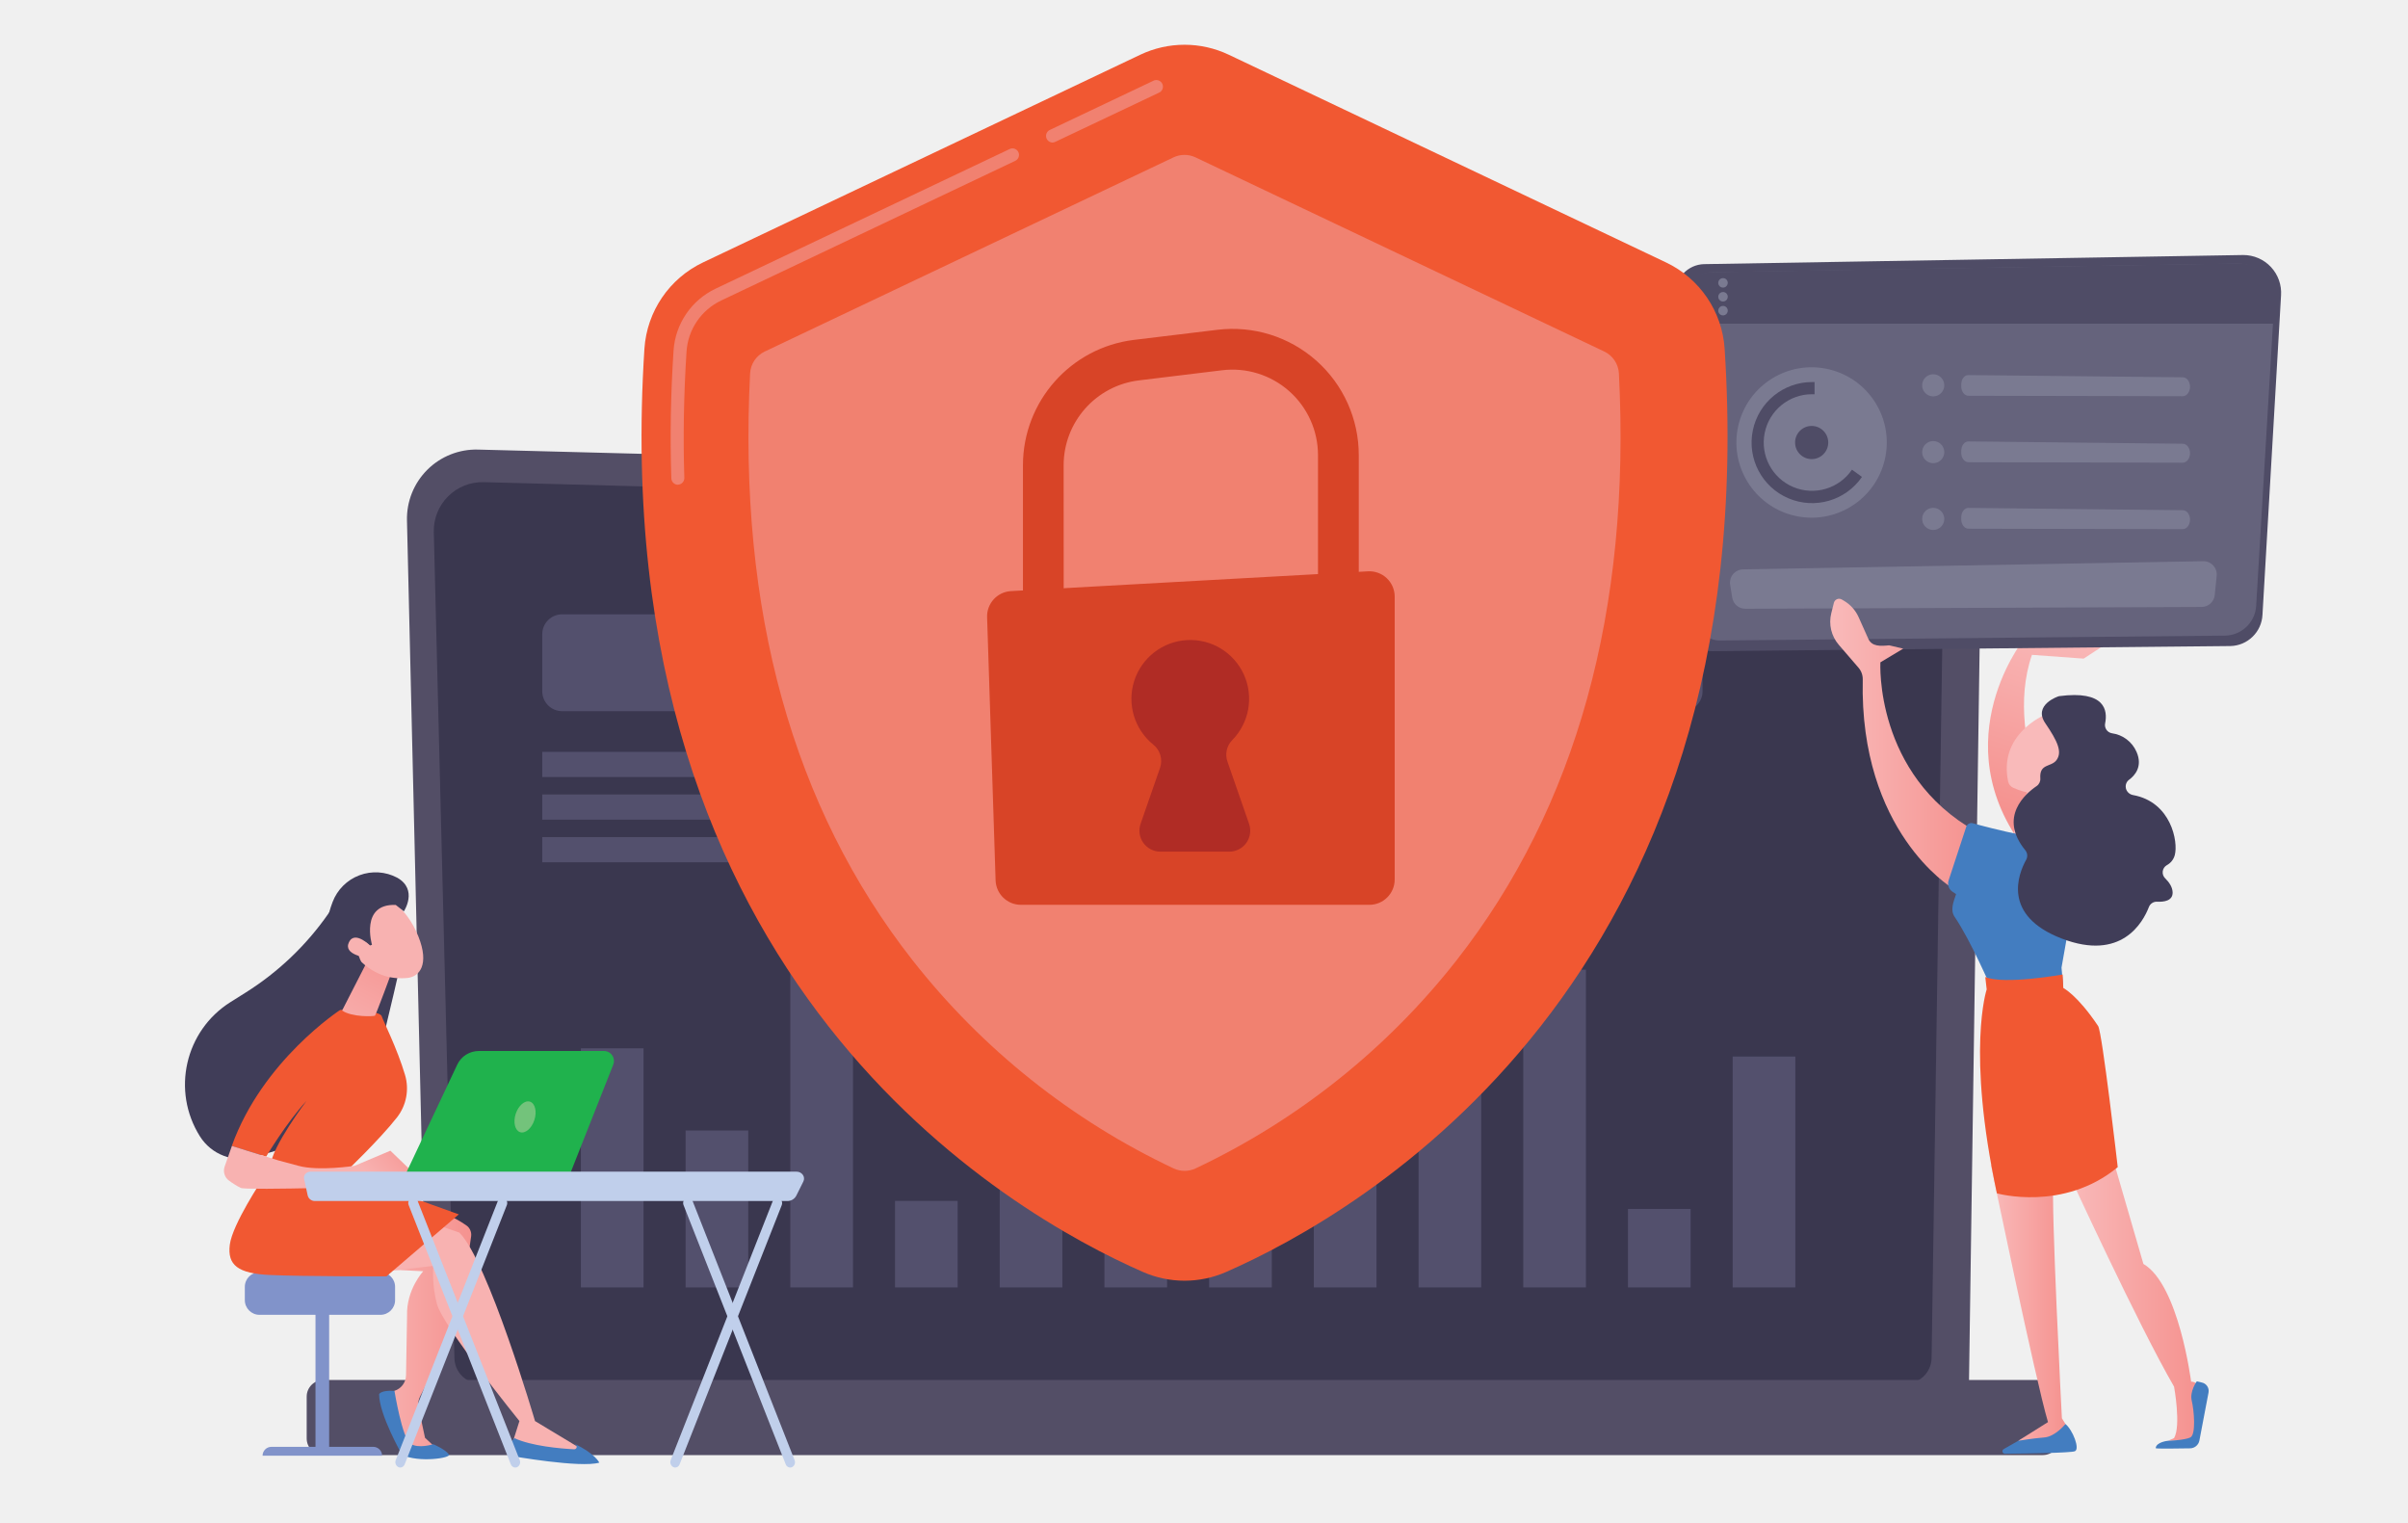
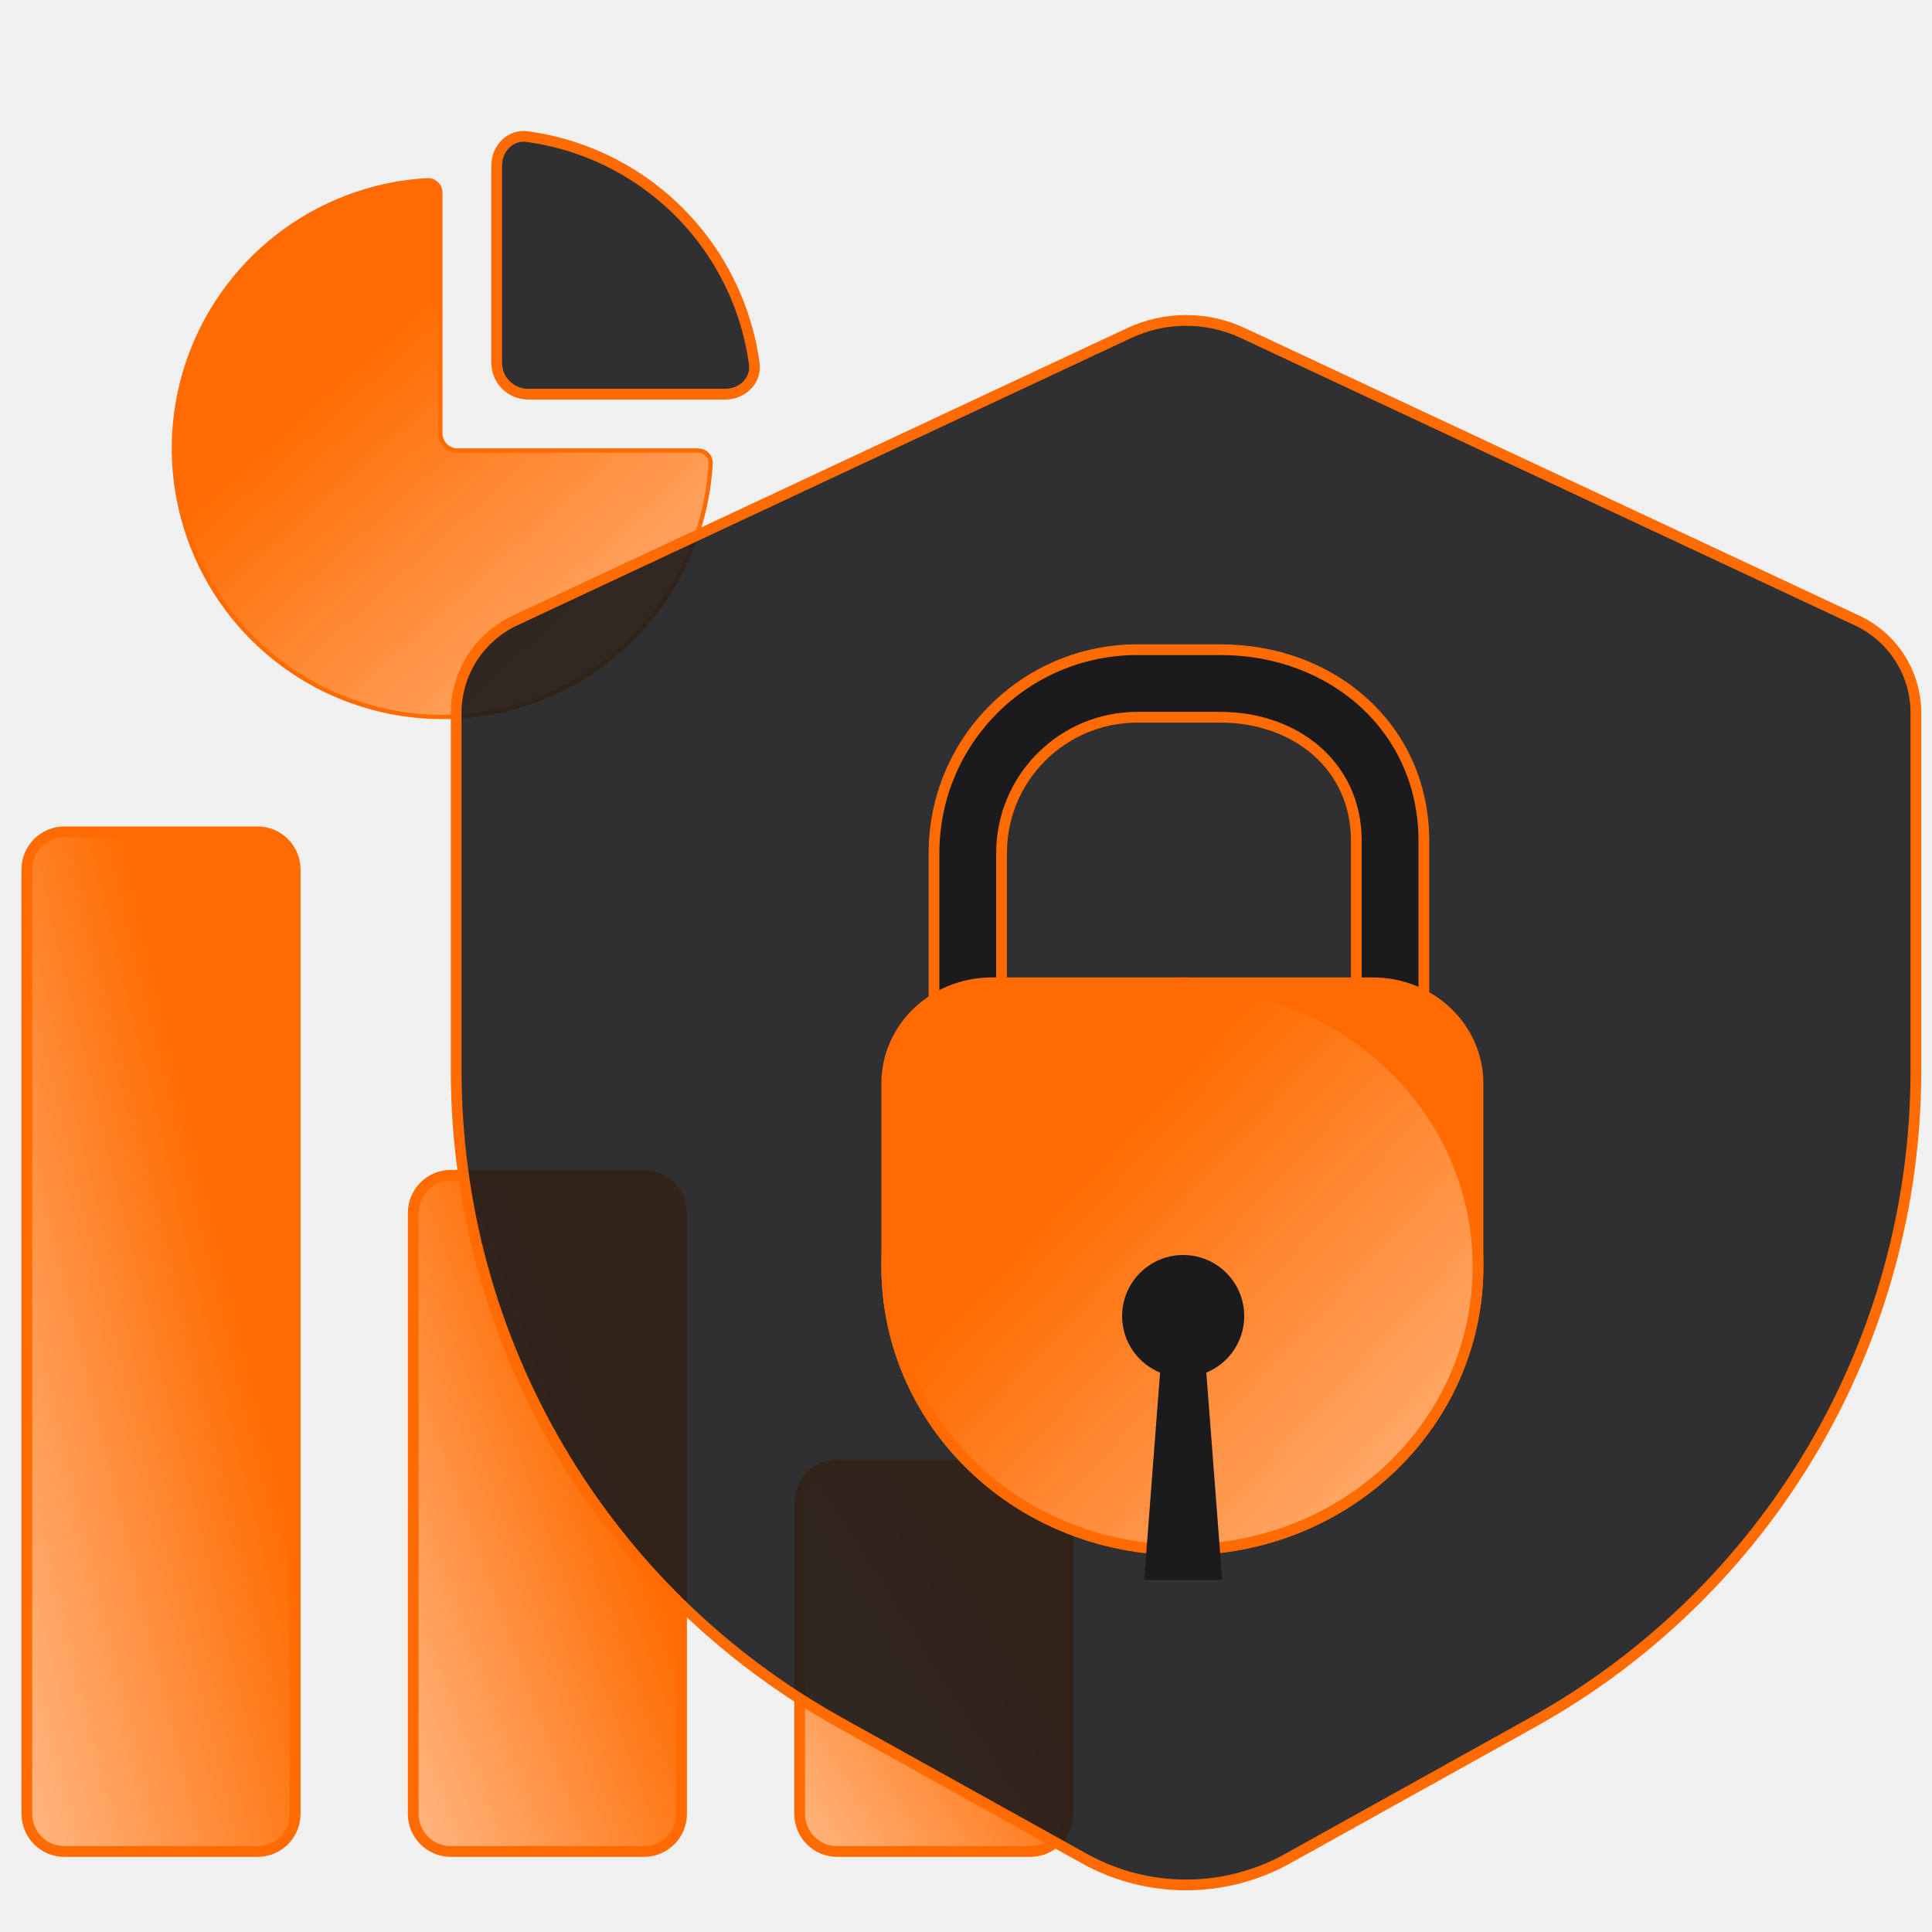
- <svg xmlns="http://www.w3.org/2000/svg" xmlns:xlink="http://www.w3.org/1999/xlink" id="Layer_1" data-name="Layer 1" viewBox="0 0 1088 687.96">
+ <svg xmlns="http://www.w3.org/2000/svg" width="180" height="180" viewBox="0 0 180 180" fill="none">
+   <mask id="path-1-inside-1_43_52" fill="white">
+     <path d="M41.224 17.974C41.224 17.189 40.587 16.549 39.803 16.593C35.314 16.846 30.963 18.296 27.21 20.804C23.062 23.575 19.829 27.515 17.92 32.124C16.011 36.733 15.511 41.804 16.485 46.697C17.458 51.59 19.86 56.085 23.388 59.612C26.915 63.14 31.41 65.542 36.303 66.515C41.196 67.489 46.267 66.989 50.876 65.08C55.485 63.171 59.425 59.938 62.196 55.79C64.704 52.036 66.154 47.686 66.407 43.197C66.451 42.413 65.811 41.776 65.026 41.776L42.645 41.776C41.86 41.776 41.224 41.14 41.224 40.355L41.224 17.974Z" />
+   </mask>
+   <path d="M41.224 17.974C41.224 17.189 40.587 16.549 39.803 16.593C35.314 16.846 30.963 18.296 27.21 20.804C23.062 23.575 19.829 27.515 17.92 32.124C16.011 36.733 15.511 41.804 16.485 46.697C17.458 51.59 19.86 56.085 23.388 59.612C26.915 63.14 31.41 65.542 36.303 66.515C41.196 67.489 46.267 66.989 50.876 65.08C55.485 63.171 59.425 59.938 62.196 55.79C64.704 52.036 66.154 47.686 66.407 43.197C66.451 42.413 65.811 41.776 65.026 41.776L42.645 41.776C41.86 41.776 41.224 41.14 41.224 40.355L41.224 17.974Z" fill="url(#paint0_linear_43_52)" stroke="#FF6B00" stroke-width="0.794" mask="url(#path-1-inside-1_43_52)" />
+   <mask id="path-2-inside-2_43_52" fill="white">
+     <path d="M67.58 37.223C69.469 37.223 71.024 35.685 70.769 33.813C70.477 31.673 69.91 29.575 69.08 27.57C67.812 24.51 65.954 21.73 63.612 19.387C61.27 17.045 58.489 15.187 55.429 13.919C53.425 13.089 51.326 12.523 49.186 12.231C47.315 11.976 45.776 13.531 45.776 15.419L45.776 33.803C45.776 35.692 47.308 37.223 49.196 37.223L67.58 37.223Z" />
+   </mask>
+   <path d="M67.58 37.223C69.469 37.223 71.024 35.685 70.769 33.813C70.477 31.673 69.91 29.575 69.08 27.57C67.812 24.51 65.954 21.73 63.612 19.387C61.27 17.045 58.489 15.187 55.429 13.919C53.425 13.089 51.326 12.523 49.186 12.231C47.315 11.976 45.776 13.531 45.776 15.419L45.776 33.803C45.776 35.692 47.308 37.223 49.196 37.223L67.58 37.223Z" fill="#1B1B1D" fill-opacity="0.9" stroke="#FF6B00" stroke-width="2" mask="url(#path-2-inside-2_43_52)" />
+   <rect x="2.5" y="77.5" width="25" height="95" rx="3.5" fill="url(#paint1_linear_43_52)" stroke="#FF6B00" />
+   <rect x="38.5" y="109.5" width="25" height="63" rx="3.5" fill="url(#paint2_linear_43_52)" stroke="#FF6B00" />
+   <rect x="74.5" y="136.5" width="25" height="36" rx="3.5" fill="url(#paint3_linear_43_52)" stroke="#FF6B00" />
+   <path d="M42.5 66.419C42.5 62.732 44.634 59.378 47.973 57.815L105.201 31.032C108.559 29.46 112.441 29.46 115.799 31.032L173.027 57.815C176.366 59.378 178.5 62.732 178.5 66.419V99.736C178.5 124.964 164.829 148.211 142.781 160.474L119.978 173.156C114.085 176.434 106.915 176.434 101.022 173.156L78.219 160.474C56.171 148.211 42.5 124.964 42.5 99.736V66.419Z" fill="#1B1B1D" fill-opacity="0.9" stroke="#FF6B00" />
+   <path d="M87.02 79.478C87.02 69.014 95.503 60.53 105.968 60.53H113.711C124.216 60.53 132.659 67.909 132.659 78.334V103.61C132.659 105.348 131.25 106.757 129.512 106.757C127.775 106.757 126.366 105.348 126.366 103.61V78.334C126.366 71.282 120.632 66.823 113.711 66.823H105.968C98.979 66.823 93.313 72.489 93.313 79.478V109.49C93.313 119.453 101.389 127.529 111.351 127.529H129.512C131.25 127.529 132.659 128.937 132.659 130.675C132.659 132.413 131.25 133.822 129.512 133.822H111.351C97.914 133.822 87.02 122.928 87.02 109.49V79.478Z" fill="#1B1B1D" stroke="#FF6B00" />
+   <path d="M110.237 144.396C94.869 144.396 82.615 132.637 82.615 117.981C82.615 103.473 94.871 91.566 110.237 91.566H127.891C133.412 91.566 137.703 95.844 137.703 100.935V117.981C137.703 132.639 125.447 144.396 110.237 144.396Z" fill="url(#paint4_linear_43_52)" stroke="#FF6B00" />
+   <path d="M110.081 144.396C125.449 144.396 137.703 132.637 137.703 117.981C137.703 103.473 125.447 91.566 110.081 91.566H92.426C86.906 91.566 82.615 95.844 82.615 100.935V117.981C82.615 132.639 94.871 144.396 110.081 144.396Z" fill="url(#paint5_linear_43_52)" stroke="#FF6B00" />
+   <circle cx="110.234" cy="122.616" r="5.689" fill="#1B1B1D" />
+   <path d="M108.181 126.567H112.289L113.869 147.185H106.601L108.181 126.567Z" fill="#1B1B1D" />
  <defs>
-     <style>.cls-1{fill:#534e66;}.cls-2{fill:#3a374f;}.cls-3{fill:#53506d;}.cls-4{fill:#8193ca;}.cls-5{fill:url(#linear-gradient);}.cls-6{fill:#437dc0;}.cls-7{fill:url(#linear-gradient-2);}.cls-8{fill:#f15832;}.cls-9{fill:#403d58;}.cls-10{fill:url(#linear-gradient-3);}.cls-11{fill:url(#linear-gradient-4);}.cls-12{fill:url(#linear-gradient-5);}.cls-13{fill:url(#linear-gradient-6);}.cls-14{fill:#20b24d;}.cls-15{fill:#73c37b;}.cls-16{fill:#c0cfeb;}.cls-17{fill:url(#linear-gradient-7);}.cls-18{fill:url(#linear-gradient-8);}.cls-19{fill:url(#linear-gradient-9);}.cls-20{fill:#4f4c66;}.cls-21{fill:#65637c;}.cls-22{fill:#7a7a91;}.cls-23{fill:url(#linear-gradient-10);}.cls-24{fill:url(#linear-gradient-11);}.cls-25{fill:url(#linear-gradient-12);}.cls-26{fill:#f18170;}.cls-27{fill:#d84427;}.cls-28{fill:#b02c25;}</style>
-     <linearGradient id="linear-gradient" x1="-9576.92" y1="599.92" x2="-9533.08" y2="599.92" gradientTransform="matrix(-1, 0, 0, 1, -9364, 0)" gradientUnits="userSpaceOnUse">
-       <stop offset="0" stop-color="#f5928f" />
-       <stop offset="1" stop-color="#f8b2b1" />
+     <linearGradient id="paint0_linear_43_52" x1="32.142" y1="33.561" x2="61.359" y2="66.14" gradientUnits="userSpaceOnUse">
+       <stop stop-color="#FF6B00" />
+       <stop offset="1" stop-color="#FFB27A" />
    </linearGradient>
-     <linearGradient id="linear-gradient-2" x1="300.52" y1="526.64" x2="264.87" y2="561.85" gradientTransform="matrix(1, 0, 0, 1, 0, 0)" xlink:href="#linear-gradient" />
-     <linearGradient id="linear-gradient-3" x1="179.01" y1="425.18" x2="155.24" y2="470.1" gradientTransform="matrix(1, 0, 0, 1, 0, 0)" xlink:href="#linear-gradient" />
-     <linearGradient id="linear-gradient-4" x1="172.98" y1="499.92" x2="154.14" y2="517.31" gradientTransform="matrix(1, 0, 0, 1, 0, 0)" xlink:href="#linear-gradient" />
-     <linearGradient id="linear-gradient-5" x1="-11001.08" y1="-411.49" x2="-11031.51" y2="-446.27" gradientTransform="matrix(-1, -0.06, -0.06, 1, -10900.63, 283.58)" xlink:href="#linear-gradient" />
-     <linearGradient id="linear-gradient-6" x1="-10271.33" y1="3355.58" x2="-10301.76" y2="3320.8" gradientTransform="matrix(-0.91, 0.41, 0.41, 0.91, -10701.17, 1900.24)" xlink:href="#linear-gradient" />
-     <linearGradient id="linear-gradient-7" x1="940.69" y1="283.44" x2="913.08" y2="368.09" gradientUnits="userSpaceOnUse">
-       <stop offset="0" stop-color="#f9baba" />
-       <stop offset="1" stop-color="#f5928f" />
+     <linearGradient id="paint1_linear_43_52" x1="19.234" y1="107.718" x2="-9.374" y2="114.666" gradientUnits="userSpaceOnUse">
+       <stop stop-color="#FF6B00" />
+       <stop offset="1" stop-color="#FFB27A" />
    </linearGradient>
-     <linearGradient id="linear-gradient-8" x1="909.75" y1="368.15" x2="930.37" y2="368.15" xlink:href="#linear-gradient-7" />
-     <linearGradient id="linear-gradient-9" x1="942.52" y1="341.5" x2="1092.6" y2="351.71" xlink:href="#linear-gradient-7" />
-     <linearGradient id="linear-gradient-10" x1="934.84" y1="584.23" x2="993.03" y2="584.23" xlink:href="#linear-gradient-7" />
-     <linearGradient id="linear-gradient-11" x1="899.54" y1="588.55" x2="933.23" y2="588.55" xlink:href="#linear-gradient-7" />
-     <linearGradient id="linear-gradient-12" x1="826.96" y1="335.76" x2="892.92" y2="335.76" xlink:href="#linear-gradient-7" />
+     <linearGradient id="paint2_linear_43_52" x1="55.234" y1="129.478" x2="28.489" y2="139.223" gradientUnits="userSpaceOnUse">
+       <stop stop-color="#FF6B00" />
+       <stop offset="1" stop-color="#FFB27A" />
+     </linearGradient>
+     <linearGradient id="paint3_linear_43_52" x1="91.234" y1="147.839" x2="69.55" y2="161.504" gradientUnits="userSpaceOnUse">
+       <stop stop-color="#FF6B00" />
+       <stop offset="1" stop-color="#FFB27A" />
+     </linearGradient>
+     <linearGradient id="paint4_linear_43_52" x1="119.293" y1="108.29" x2="84.403" y2="140.893" gradientUnits="userSpaceOnUse">
+       <stop stop-color="#FF6B00" />
+       <stop offset="1" stop-color="#FFB27A" />
+     </linearGradient>
+     <linearGradient id="paint5_linear_43_52" x1="101.025" y1="108.29" x2="135.915" y2="140.893" gradientUnits="userSpaceOnUse">
+       <stop stop-color="#FF6B00" />
+       <stop offset="1" stop-color="#FFB27A" />
+     </linearGradient>
  </defs>
-   <path class="cls-1" d="M193.06,625.26a12.45,12.45,0,0,0,12.42,12.41H877.2a12.45,12.45,0,0,0,12.43-12.41l5.59-386c0-6.82-8.05-20.15-22.78-19.15L216,203.11a31.29,31.29,0,0,0-32.12,32Z" />
-   <path class="cls-2" d="M205.32,613.36a11.79,11.79,0,0,0,11.76,11.75H861a11.79,11.79,0,0,0,11.75-11.75L878,262.92c-.62-21.09-19.11-28.66-30.31-28.22L218.54,217.82A22,22,0,0,0,196,240.34Z" />
-   <path class="cls-2" d="M844.39,593.92c-.68-29-.42-285.45,1.24-307.6s-32.84-26.31-85.8-28.8S260,245.16,248.46,244.23c-25.86-2.1-35.85,8.79-28.63,120.48,4.07,63,5.17,166.92,6.65,214.69A26.37,26.37,0,0,0,252.78,605c107.54.29,519.71,1.47,547.15,2.29C831.5,608.18,844.66,605.4,844.39,593.92Z" />
-   <rect class="cls-1" x="138.57" y="623.46" width="791.93" height="33.92" rx="7.51" transform="translate(1069.07 1280.83) rotate(180)" />
-   <rect class="cls-3" x="245" y="277.53" width="524.26" height="43.76" rx="9" />
-   <rect class="cls-3" x="245" y="339.67" width="242.44" height="11.38" />
-   <rect class="cls-3" x="245" y="358.92" width="242.44" height="11.38" />
-   <rect class="cls-3" x="245" y="378.18" width="242.44" height="11.38" />
-   <rect class="cls-3" x="262.46" y="473.61" width="28.31" height="108" />
-   <rect class="cls-3" x="309.77" y="510.73" width="28.31" height="70.89" />
-   <rect class="cls-3" x="357.08" y="418.99" width="28.31" height="162.62" />
-   <rect class="cls-3" x="404.39" y="542.54" width="28.31" height="39.07" />
-   <rect class="cls-3" x="451.7" y="440.73" width="28.31" height="140.88" />
-   <rect class="cls-3" x="499.01" y="465.12" width="28.31" height="116.49" />
-   <rect class="cls-3" x="546.32" y="491.64" width="28.31" height="89.98" />
-   <rect class="cls-3" x="593.63" y="386.11" width="28.31" height="195.5" />
-   <rect class="cls-3" x="640.94" y="406.79" width="28.31" height="174.82" />
-   <rect class="cls-3" x="688.25" y="438.08" width="28.31" height="143.53" />
-   <rect class="cls-3" x="735.56" y="546.17" width="28.31" height="35.44" />
-   <rect class="cls-3" x="782.87" y="477.32" width="28.31" height="104.29" />
-   <rect class="cls-4" x="142.55" y="589.68" width="6.17" height="66.67" />
-   <path class="cls-4" d="M118.64,657.64h54a4,4,0,0,0-4-4h-46a4,4,0,0,0-4,4Z" />
-   <rect class="cls-4" x="110.62" y="574.74" width="67.89" height="19.26" rx="6.63" />
-   <path class="cls-5" d="M191.15,545.22a53.62,53.62,0,0,1,19.46,8.31,5.14,5.14,0,0,1,2.27,4.91c-1.23,9.77-6.31,41.39-23,72.27a7.79,7.79,0,0,0-.74,5.34l2.9,13.52,5.39,5H183.52l-9.24-25,3.95-1.24a7.46,7.46,0,0,0,5.22-7l.47-26.83c-.4-11.95,7.32-20.19,7.32-20.19l-22.16-1.08Z" />
-   <path class="cls-6" d="M202.82,657.06c1.26,1.65-13.6,3.84-21.12.22,0,0-10.41-18.12-10.41-27.44,0,0,.83-1.91,6.94-1.47,0,0,3.5,21.44,7.19,23.85s10.33.24,10.33.24S201,654.62,202.82,657.06Z" />
-   <path class="cls-7" d="M171.89,574.74c.11-.2,23.86-2.85,23.86-2.85A54.75,54.75,0,0,0,197.4,589c2.43,9.94,37.29,53,37.29,53L231,653.63a58.85,58.85,0,0,0,33.36,2L241.74,642s-21.2-72.25-34.19-85.14l-23.8-8.23Z" />
-   <path class="cls-8" d="M118.64,532.7S105,553.05,103.83,562.33s3.75,13,18.11,13.68,52.67.61,52.67.61l32.7-28s-23.83-8.51-30-10.91S118.64,532.7,118.64,532.7Z" />
-   <path class="cls-6" d="M232.41,649.72s-3.93,3.81-1.27,8.06c0,0,31.17,5.52,39.64,3,0,0-1.76-4-11.29-8.57l.7.54a1.14,1.14,0,0,1-.75,2C253.16,654.44,240.16,653.29,232.41,649.72Z" />
-   <path class="cls-9" d="M180.7,436.29c0,1.9-17.08,72.1-17.08,72.1L115,522.7a21.86,21.86,0,0,1-24.67-9.33h0a44,44,0,0,1,13.81-60.65l6.89-4.33a129.5,129.5,0,0,0,37.29-35.56l2.59-3.73Z" />
-   <path class="cls-8" d="M155.63,530s15.93-15.17,23.77-25.22A21.31,21.31,0,0,0,183,485.61c-3.58-12.06-9.94-24.56-10.52-26.5-.89-3-18.75-2.86-18.75-2.86s-35.15,22.82-49,61.46l15.51,4.83s9.18-15.4,18.25-25.19c0,0-15.69,20.73-16.25,29.21Z" />
-   <path class="cls-10" d="M177.29,438.36c-.18.62-7.49,20.17-7.85,20.49s-10.23.85-14.87-2.32L166.09,434Z" />
-   <path class="cls-11" d="M188.09,531.13l-11.71-11.28-16.19,6.84s-16.12,2.5-25.34,0l-9.22-2.49-20.85-6.49L101.51,527a5.57,5.57,0,0,0,2,6.4,37.23,37.23,0,0,0,5.27,3.28c2.74,1.2,67.67-.83,67.67-.83Z" />
-   <path class="cls-12" d="M175.4,406s8.44,4.15,13.61,17,.46,18.36-5.11,18.84-13.81-.11-22.08-8.68S164.4,401.06,175.4,406Z" />
-   <path class="cls-9" d="M168.07,426.83s-5.49-18.66,10.74-18l3.67,2.88s6.52-9.8-3-15.19a20.8,20.8,0,0,0-29.21,11c-4.9,12.93-3,21.56,3.6,28.25s9.81-.29,9.81-.29-3.43-6.1-1.71-9.17,5,.94,5,.94Z" />
-   <path class="cls-13" d="M168,427.92s-7.55-8-10.32-2.28,7.52,7.19,11.39,7.41Z" />
-   <path class="cls-14" d="M143.79,536.45H144l67.89-.08a3,3,0,0,0,0-6.08l-67.9.08a3,3,0,0,0-.15,6.07Z" />
-   <path class="cls-14" d="M272.88,474.81H216.34a10.78,10.78,0,0,0-9.75,6.18l-26.14,55.43h70.27a6.57,6.57,0,0,0,6.09-4.15L277.08,481A4.52,4.52,0,0,0,272.88,474.81Z" />
-   <path class="cls-15" d="M233,503.23c-1.22,3.81-.32,7.5,2,8.26s5.24-1.72,6.46-5.53.32-7.51-2-8.26S234.27,499.42,233,503.23Z" />
-   <path class="cls-16" d="M357,663a2.1,2.1,0,0,0,.87-.19,2.5,2.5,0,0,0,1.15-3.16L312.92,542.55A2.13,2.13,0,0,0,310,541.3a2.49,2.49,0,0,0-1.15,3.15L355,661.51A2.19,2.19,0,0,0,357,663Z" />
-   <path class="cls-16" d="M305.07,663a2.2,2.2,0,0,0,2-1.45l46.13-117.06a2.48,2.48,0,0,0-1.15-3.15,2.12,2.12,0,0,0-2.89,1.25L303.05,659.61a2.49,2.49,0,0,0,1.15,3.16A2.07,2.07,0,0,0,305.07,663Z" />
-   <path class="cls-16" d="M232.81,663a2.07,2.07,0,0,0,.87-.19,2.49,2.49,0,0,0,1.15-3.16L188.7,542.55a2.13,2.13,0,0,0-2.89-1.25,2.48,2.48,0,0,0-1.16,3.15l46.14,117.06A2.2,2.2,0,0,0,232.81,663Z" />
-   <path class="cls-16" d="M180.84,663a2.2,2.2,0,0,0,2-1.45L229,544.45a2.48,2.48,0,0,0-1.16-3.15,2.13,2.13,0,0,0-2.89,1.25L178.82,659.61a2.49,2.49,0,0,0,1.15,3.16A2.07,2.07,0,0,0,180.84,663Z" />
-   <path class="cls-16" d="M137.4,532.56a2.55,2.55,0,0,1,.61-2.23,3,3,0,0,1,2.25-1H359.94a3.4,3.4,0,0,1,2.82,1.44,2.91,2.91,0,0,1,.22,3l-3.19,6.41a4.5,4.5,0,0,1-4.06,2.41H142.28A3.31,3.31,0,0,1,139,540Z" />
-   <path class="cls-17" d="M913.8,289.7s-38.41,49.19,5.42,99.21l16.48-1.53S904,336.45,918.1,295.85l23.35,1.7,12.9-8.41Z" />
-   <path class="cls-18" d="M909.75,376.47c-.11-.15,6.82-20.92,6.82-20.92l9.92.9L930.37,380S914.82,383.15,909.75,376.47Z" />
-   <path class="cls-19" d="M924.12,322.8c-.66.41-21.21,8.9-16.8,30.23a4,4,0,0,0,2.28,2.85,34.76,34.76,0,0,0,17.27,2.86c10.77-1.09,17.82-19.87,17.52-25.34S930.68,318.71,924.12,322.8Z" />
-   <path class="cls-20" d="M769.87,119.33l243.66-4.12a17.09,17.09,0,0,1,17.11,18.27l-8.39,144.24a14.85,14.85,0,0,1-14.53,14.15l-234.23,2.32a10.8,10.8,0,0,1-10.78-10.53L757.1,133.13A13.17,13.17,0,0,1,769.87,119.33Z" />
-   <path class="cls-21" d="M761.17,136.13A12.65,12.65,0,0,1,773.6,123l237.31-3.91a16.42,16.42,0,0,1,16.66,17.38L1019.4,273.7a14.31,14.31,0,0,1-14.16,13.46l-228.11,2.2a10.41,10.41,0,0,1-10.5-10Z" />
-   <path class="cls-21" d="M766.2,140.23A12.06,12.06,0,0,1,778,127.73L1004,124a15.63,15.63,0,0,1,15.86,16.56l-7.77,130.67a13.64,13.64,0,0,1-13.48,12.82l-217.22,2.1a9.92,9.92,0,0,1-10-9.54Z" />
-   <path class="cls-20" d="M1011.46,119l-238.3,3.94a12.7,12.7,0,0,0-12.49,13.18l.39,10.1H1027.6l.58-9.76A16.48,16.48,0,0,0,1011.46,119Z" />
-   <path class="cls-22" d="M780.65,127.79a2.15,2.15,0,1,1-2.14-2.15A2.14,2.14,0,0,1,780.65,127.79Z" />
-   <path class="cls-22" d="M780.65,134.07a2.15,2.15,0,1,1-2.14-2.15A2.14,2.14,0,0,1,780.65,134.07Z" />
-   <path class="cls-22" d="M780.65,140.35a2.15,2.15,0,1,1-2.14-2.15A2.14,2.14,0,0,1,780.65,140.35Z" />
-   <circle class="cls-22" cx="818.56" cy="199.92" r="33.97" transform="translate(435.92 950.65) rotate(-76.72)" />
-   <circle class="cls-20" cx="818.56" cy="199.92" r="7.49" />
-   <path class="cls-20" d="M836.77,212.18a21.82,21.82,0,1,1-18-34.08c.37,0,.74,0,1.1,0V172.6c-.36,0-.73,0-1.1,0a27.35,27.35,0,1,0,22.52,42.86Z" />
-   <path class="cls-22" d="M878.48,174.08a5,5,0,1,1-5-5A5,5,0,0,1,878.48,174.08Z" />
-   <path class="cls-22" d="M869.07,173.79a3.43,3.43,0,0,1,.07-.56Z" />
-   <path class="cls-22" d="M878.48,204.26a5,5,0,1,1-5-5A5,5,0,0,1,878.48,204.26Z" />
-   <path class="cls-22" d="M869.07,204a3.43,3.43,0,0,1,.07-.56Z" />
-   <path class="cls-22" d="M878.48,234.43a5,5,0,1,1-5-5A5,5,0,0,1,878.48,234.43Z" />
-   <path class="cls-22" d="M869.07,234.13a3.31,3.31,0,0,1,.07-.55Z" />
-   <path class="cls-22" d="M886.14,173.82l0,.85c.06,2.3,1.49,4.12,3.25,4.13l96.84.2c1.81,0,3.28-1.91,3.28-4.28h0c0-2.33-1.43-4.23-3.2-4.27l-96.87-1C887.59,169.35,886.07,171.37,886.14,173.82Z" />
-   <path class="cls-22" d="M886.14,203.85l0,.85c.06,2.29,1.49,4.11,3.25,4.12l96.84.21c1.81,0,3.28-1.92,3.28-4.29h0c0-2.32-1.43-4.22-3.2-4.27l-96.87-1.05C887.59,199.37,886.07,201.4,886.14,203.85Z" />
-   <path class="cls-22" d="M886.14,233.88l0,.84c.06,2.3,1.49,4.12,3.25,4.13l96.84.2c1.81,0,3.28-1.91,3.28-4.28h0c0-2.33-1.43-4.22-3.2-4.27l-96.87-1.05C887.59,229.4,886.07,231.42,886.14,233.88Z" />
-   <path class="cls-22" d="M1001.55,260.18a6,6,0,0,0-6.08-6.64l-207.9,3.69a6,6,0,0,0-5.83,7l.92,5.73a6,6,0,0,0,6,5.06l206.08-.81a6,6,0,0,0,5.94-5.37Z" />
-   <path class="cls-23" d="M934.84,530.51S966,598.35,982.3,626.45c0,0,3.24,17.68,0,23.24l-2.76,1.23,12.9-.38s1.14-23.79.25-25.11a3.29,3.29,0,0,0-2.69-1.24s-5.53-43.83-21.55-53.18l-15.52-53.47Z" />
-   <path class="cls-6" d="M974,654.25c0,.31,10.07.17,15.55.07a4.36,4.36,0,0,0,4.18-3.44l4.14-21.75a3.89,3.89,0,0,0-3-4.54l-2.31-.53s-3.29,4.52-2.26,8.78,2,15.29-.66,16.57-10.16,1.51-10.16,1.51S974.2,651.45,974,654.25Z" />
-   <path class="cls-6" d="M905.34,654.65a1.13,1.13,0,0,0,.58,2.12c9.17-.09,29.73-.38,31.56-1.14,2.36-1-.86-9.45-4.25-12.32l-18.7,6.1Z" />
-   <path class="cls-24" d="M899.54,526.19s20.11,97.3,25.8,116.28l-13.46,8.45s6.75-1.15,11.75-1.51,9.6-6.1,9.6-6.1l-1.61-2.57S926.58,544,927.8,533Z" />
-   <path class="cls-25" d="M849.61,299.23s-2.78,50.61,43.31,76.48L881.82,401S840.1,375.78,841.64,307a7.94,7.94,0,0,0-1.95-5.39l-8.87-10.29A15.94,15.94,0,0,1,827.43,277l1.17-4.66a2.42,2.42,0,0,1,3.56-1.51l.93.54a16.32,16.32,0,0,1,6.68,7.43l4.36,9.74c1.62,3.63,5.48,3.38,9.45,3l6.36,1.5Z" />
-   <path class="cls-6" d="M891.31,371.91c7.71,2.14,33.83,9,50.14,8.73l-10,56.5.79,9.21-32.64-.14s-9.19-21.34-16.44-32c-2.09-3.08-.53-6.74.65-10.26l-1.63-1.09a4.46,4.46,0,0,1-1.76-5.07l8-24.32A2.44,2.44,0,0,1,891.31,371.91Z" />
-   <path class="cls-8" d="M897,441.39l.64,5.58s-9.23,27.62,4.61,92.15c0,0,30,8.48,54.6-11.83,0,0-7-60.9-8.85-63.74-9.45-14.12-15.75-17.2-15.75-17.2l-.28-6.1S905.61,445,897,441.39Z" />
-   <path class="cls-9" d="M930.37,314.5c-.54.07-11.87,4-6.25,12.23s7.73,13,5.07,16.66c-2.42,3.28-7.79,1.41-7.32,8.25a3.85,3.85,0,0,1-1.63,3.46c-5.06,3.42-17.4,14-5.17,29a3.84,3.84,0,0,1,.43,4.28c-3.58,6.42-11.1,25.23,16.12,35.66,26.9,10.31,36.61-7.27,39.32-14.3a3.75,3.75,0,0,1,3.71-2.37c3,.14,7.15-.35,7-4.3-.11-2.4-1.61-4.55-3.38-6.28a3.75,3.75,0,0,1,.72-5.9,7.31,7.31,0,0,0,3.63-4.56c1.63-6-1.63-24.1-18.94-27.16a4.08,4.08,0,0,1-3.16-3.06V356a3.72,3.72,0,0,1,1.39-3.68c2.76-2,6.3-6.11,3.43-12.66a14.19,14.19,0,0,0-11.09-8.39,3.77,3.77,0,0,1-3.09-4.51C952.32,321,951.25,311.76,930.37,314.5Z" />
-   <path class="cls-8" d="M779.24,157.55a46.54,46.54,0,0,0-26.51-39L555.2,24.73a46.6,46.6,0,0,0-40,0L317.68,118.54a46.54,46.54,0,0,0-26.51,39C272.64,444,456.28,548.31,516.48,574.67a46.66,46.66,0,0,0,37.45,0C614.13,548.31,797.77,444,779.24,157.55Z" />
-   <path class="cls-26" d="M475.45,64.4a3,3,0,0,1-1.27-5.62l46.68-22.17A3,3,0,1,1,523.39,42L476.72,64.12A3,3,0,0,1,475.45,64.4Z" />
-   <path class="cls-26" d="M306.28,219a3,3,0,0,1-2.95-2.85c-.63-18.63-.3-38.06,1-57.74a33.4,33.4,0,0,1,19-28L456.21,67.32a2.95,2.95,0,0,1,2.53,5.33L325.86,135.76a27.5,27.5,0,0,0-15.66,23c-1.26,19.49-1.59,38.72-1,57.16a3,3,0,0,1-2.85,3.05Z" />
-   <path class="cls-26" d="M731.47,168.73a11.64,11.64,0,0,0-6.62-9.92L540.19,71.11a11.61,11.61,0,0,0-10,0l-184.66,87.7a11.64,11.64,0,0,0-6.62,9.92c-5.46,106.84,19.22,196,73.4,265.07a327.55,327.55,0,0,0,118,94.08,11.65,11.65,0,0,0,9.83,0,327.55,327.55,0,0,0,118-94.08C712.25,364.71,736.93,275.56,731.47,168.73Z" />
-   <path class="cls-27" d="M480.61,283.51H462.2V210.17a57.09,57.09,0,0,1,50.16-56.62L550,149a57,57,0,0,1,63.93,56.63v64H595.51v-64a38.65,38.65,0,0,0-43.3-38.36l-37.63,4.58a38.66,38.66,0,0,0-34,38.35Z" />
-   <path class="cls-27" d="M456.76,267.05l161.33-8.94a11.44,11.44,0,0,1,12.07,11.42v127.8a11.44,11.44,0,0,1-11.44,11.44H461.27a11.44,11.44,0,0,1-11.43-11.06L446,278.84A11.43,11.43,0,0,1,456.76,267.05Z" />
-   <path class="cls-28" d="M564.36,372.15l-9.76-28.07a9.38,9.38,0,0,1,2.13-9.69,26.59,26.59,0,1,0-35.66,2,9.47,9.47,0,0,1,3.08,10.47l-8.8,25.31a9.48,9.48,0,0,0,8.94,12.59h31.12A9.48,9.48,0,0,0,564.36,372.15Z" />
</svg>
